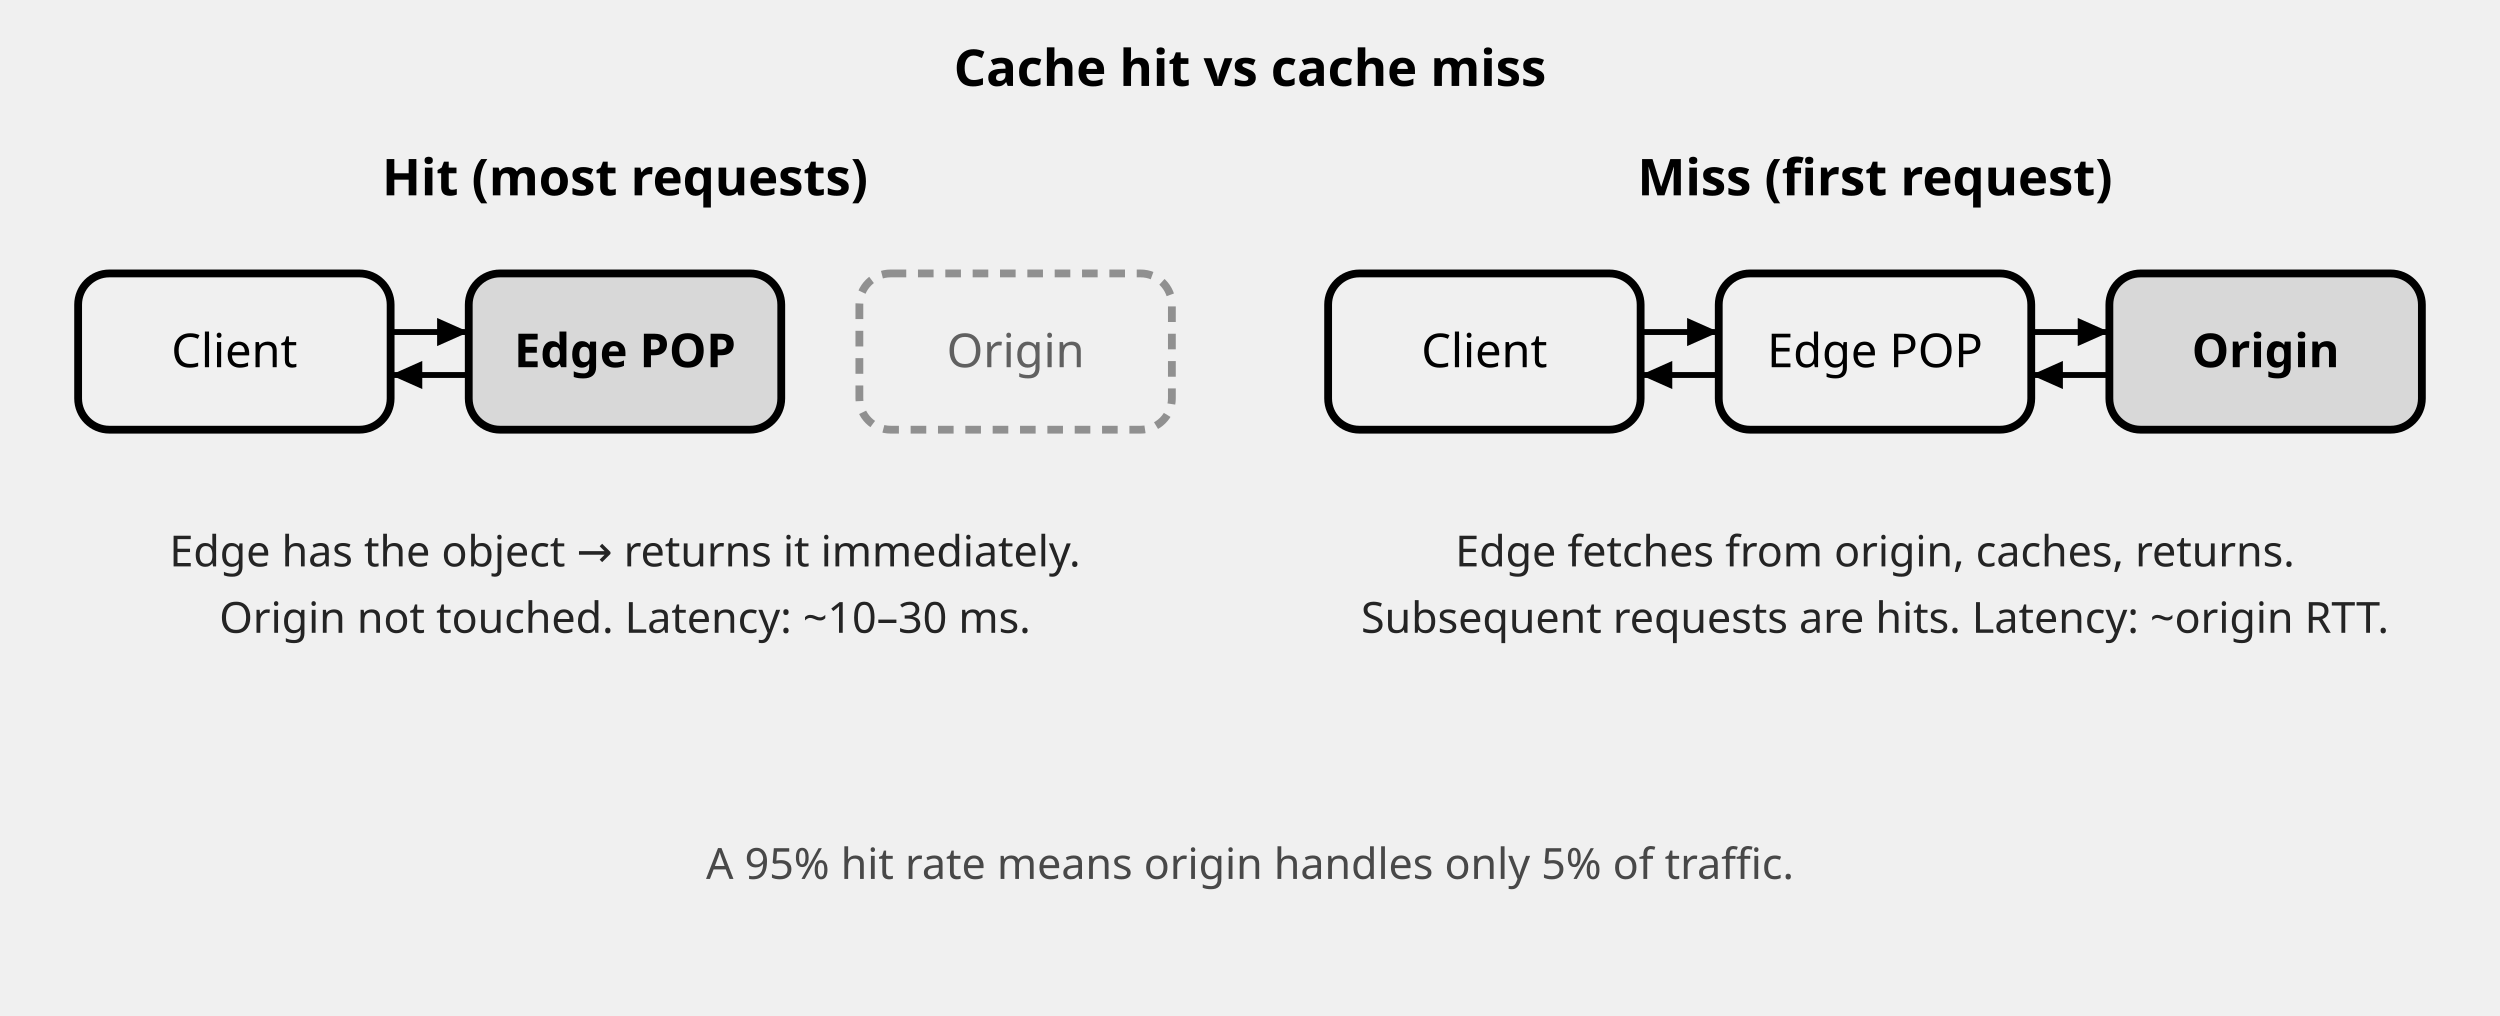
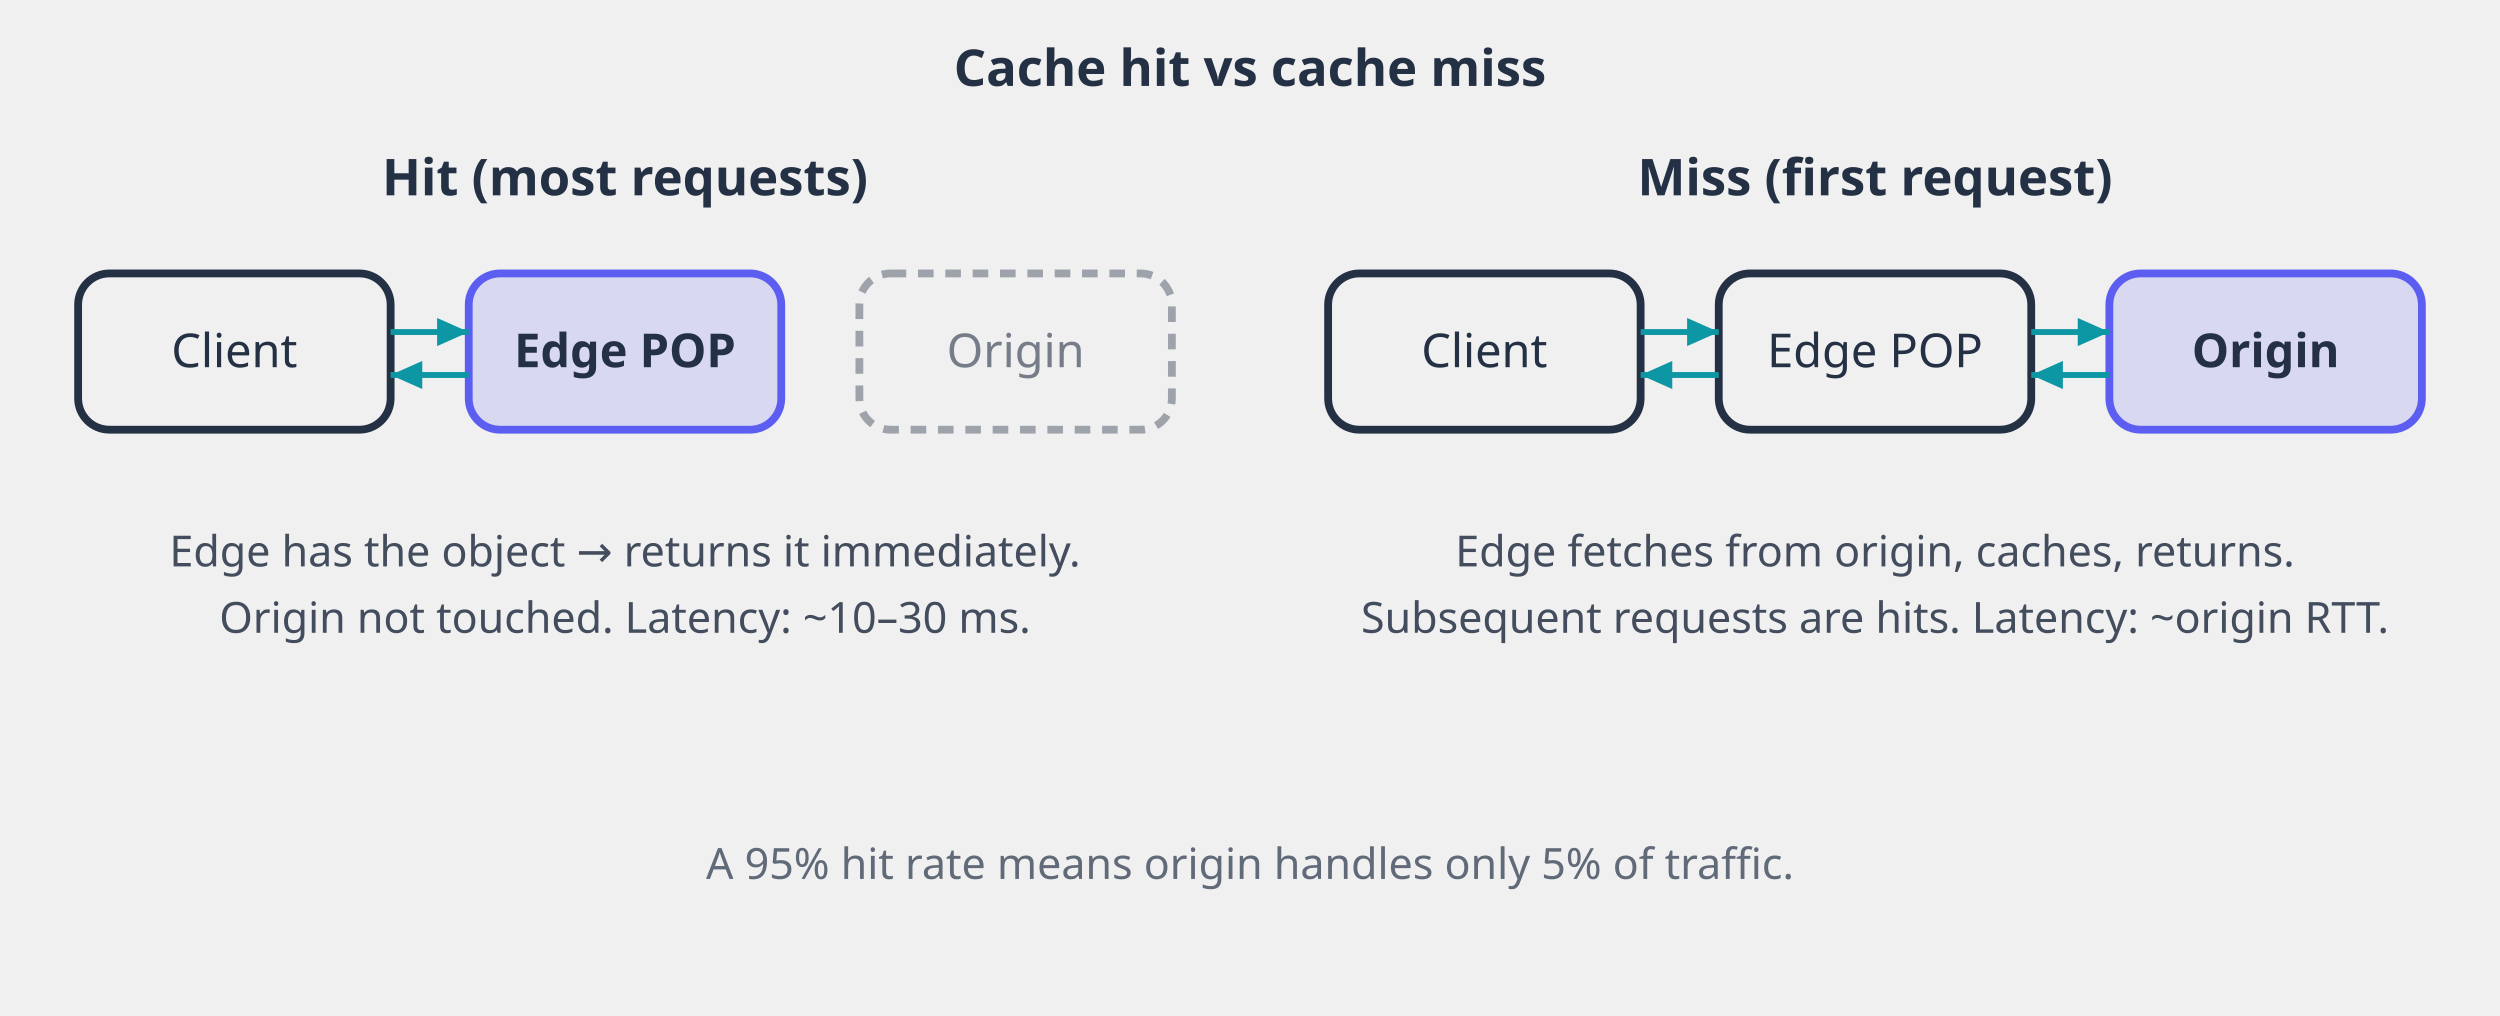
- <svg xmlns="http://www.w3.org/2000/svg" viewBox="0 0 640 260" role="img" aria-label="CDN cache hit vs cache miss flow" style="max-width:100%;height:auto;margin:1.5rem auto;display:block;font:13px/1.3 ui-sans-serif,system-ui,sans-serif;color:inherit;">
+ <svg xmlns="http://www.w3.org/2000/svg" viewBox="0 0 640 260" role="img" aria-label="CDN cache hit vs cache miss flow" style="max-width:100%;height:auto;margin:1.5rem auto;display:block;font:13px/1.3 ui-sans-serif,system-ui,sans-serif;">
+   <style>
+     svg{color:#243044;}
+     .flow{stroke:#0d96a3;}
+     .flowfill{fill:#0d96a3;}
+     .hl{fill:#5b5ef0;fill-opacity:.16;stroke:#5b5ef0;}
+     .hl-solid{fill:#5b5ef0;stroke:#5b5ef0;}
+     .on-hl{fill:#ffffff;}
+     .step{fill:#64748b;stroke:#64748b;}
+   </style>
  <defs>
    <marker id="cdn-arrow" viewBox="0 0 10 10" refX="9" refY="5" markerWidth="6" markerHeight="6" orient="auto">
-       <path d="M0,1 L9,5 L0,9 z" fill="currentColor" />
+       <path class="flowfill" d="M0,1 L9,5 L0,9 z" fill="currentColor" />
    </marker>
  </defs>
  <text x="320" y="22" text-anchor="middle" fill="currentColor" font-weight="600">Cache hit vs cache miss</text>
  <g transform="translate(0,50)">
    <text x="160" y="0" text-anchor="middle" fill="currentColor" font-weight="600">Hit (most requests)</text>
    <g fill="none" stroke="currentColor" stroke-width="2">
      <rect x="20" y="20" width="80" height="40" rx="8" />
-       <rect x="120" y="20" width="80" height="40" rx="8" fill="currentColor" fill-opacity="0.1" stroke="currentColor" />
+       <rect class="hl" x="120" y="20" width="80" height="40" rx="8" fill="currentColor" fill-opacity="0.1" stroke="currentColor" />
      <rect x="220" y="20" width="80" height="40" rx="8" opacity="0.4" stroke-dasharray="4 3" />
    </g>
    <g fill="currentColor" text-anchor="middle" font-size="12">
      <text x="60" y="44">Client</text>
      <text x="160" y="44" font-weight="600">Edge POP</text>
      <text x="260" y="44" opacity="0.6">Origin</text>
    </g>
-     <g stroke="currentColor" stroke-width="1.5" fill="none" marker-end="url(#cdn-arrow)">
+     <g class="flow" stroke="currentColor" stroke-width="1.5" fill="none" marker-end="url(#cdn-arrow)">
      <path d="M100 35 H120" />
      <path d="M120 46 H100" />
    </g>
    <text x="160" y="95" text-anchor="middle" fill="currentColor" font-size="11" opacity="0.85">Edge has the object → returns it immediately.</text>
    <text x="160" y="112" text-anchor="middle" fill="currentColor" font-size="11" opacity="0.85">Origin not touched. Latency: ~10–30 ms.</text>
  </g>
  <g transform="translate(320,50)">
    <text x="160" y="0" text-anchor="middle" fill="currentColor" font-weight="600">Miss (first request)</text>
    <g fill="none" stroke="currentColor" stroke-width="2">
      <rect x="20" y="20" width="80" height="40" rx="8" />
      <rect x="120" y="20" width="80" height="40" rx="8" />
-       <rect x="220" y="20" width="80" height="40" rx="8" fill="currentColor" fill-opacity="0.1" stroke="currentColor" />
+       <rect class="hl" x="220" y="20" width="80" height="40" rx="8" fill="currentColor" fill-opacity="0.1" stroke="currentColor" />
    </g>
    <g fill="currentColor" text-anchor="middle" font-size="12">
      <text x="60" y="44">Client</text>
      <text x="160" y="44">Edge POP</text>
      <text x="260" y="44" font-weight="600">Origin</text>
    </g>
-     <g stroke="currentColor" stroke-width="1.5" fill="none" marker-end="url(#cdn-arrow)">
+     <g class="flow" stroke="currentColor" stroke-width="1.5" fill="none" marker-end="url(#cdn-arrow)">
      <path d="M100 35 H120" />
      <path d="M200 35 H220" />
      <path d="M220 46 H200" />
      <path d="M120 46 H100" />
    </g>
    <text x="160" y="95" text-anchor="middle" fill="currentColor" font-size="11" opacity="0.85">Edge fetches from origin, caches, returns.</text>
    <text x="160" y="112" text-anchor="middle" fill="currentColor" font-size="11" opacity="0.85">Subsequent requests are hits. Latency: ~origin RTT.</text>
  </g>
  <text x="320" y="225" text-anchor="middle" fill="currentColor" font-size="11" opacity="0.7">A 95% hit rate means origin handles only 5% of traffic.</text>
</svg>
